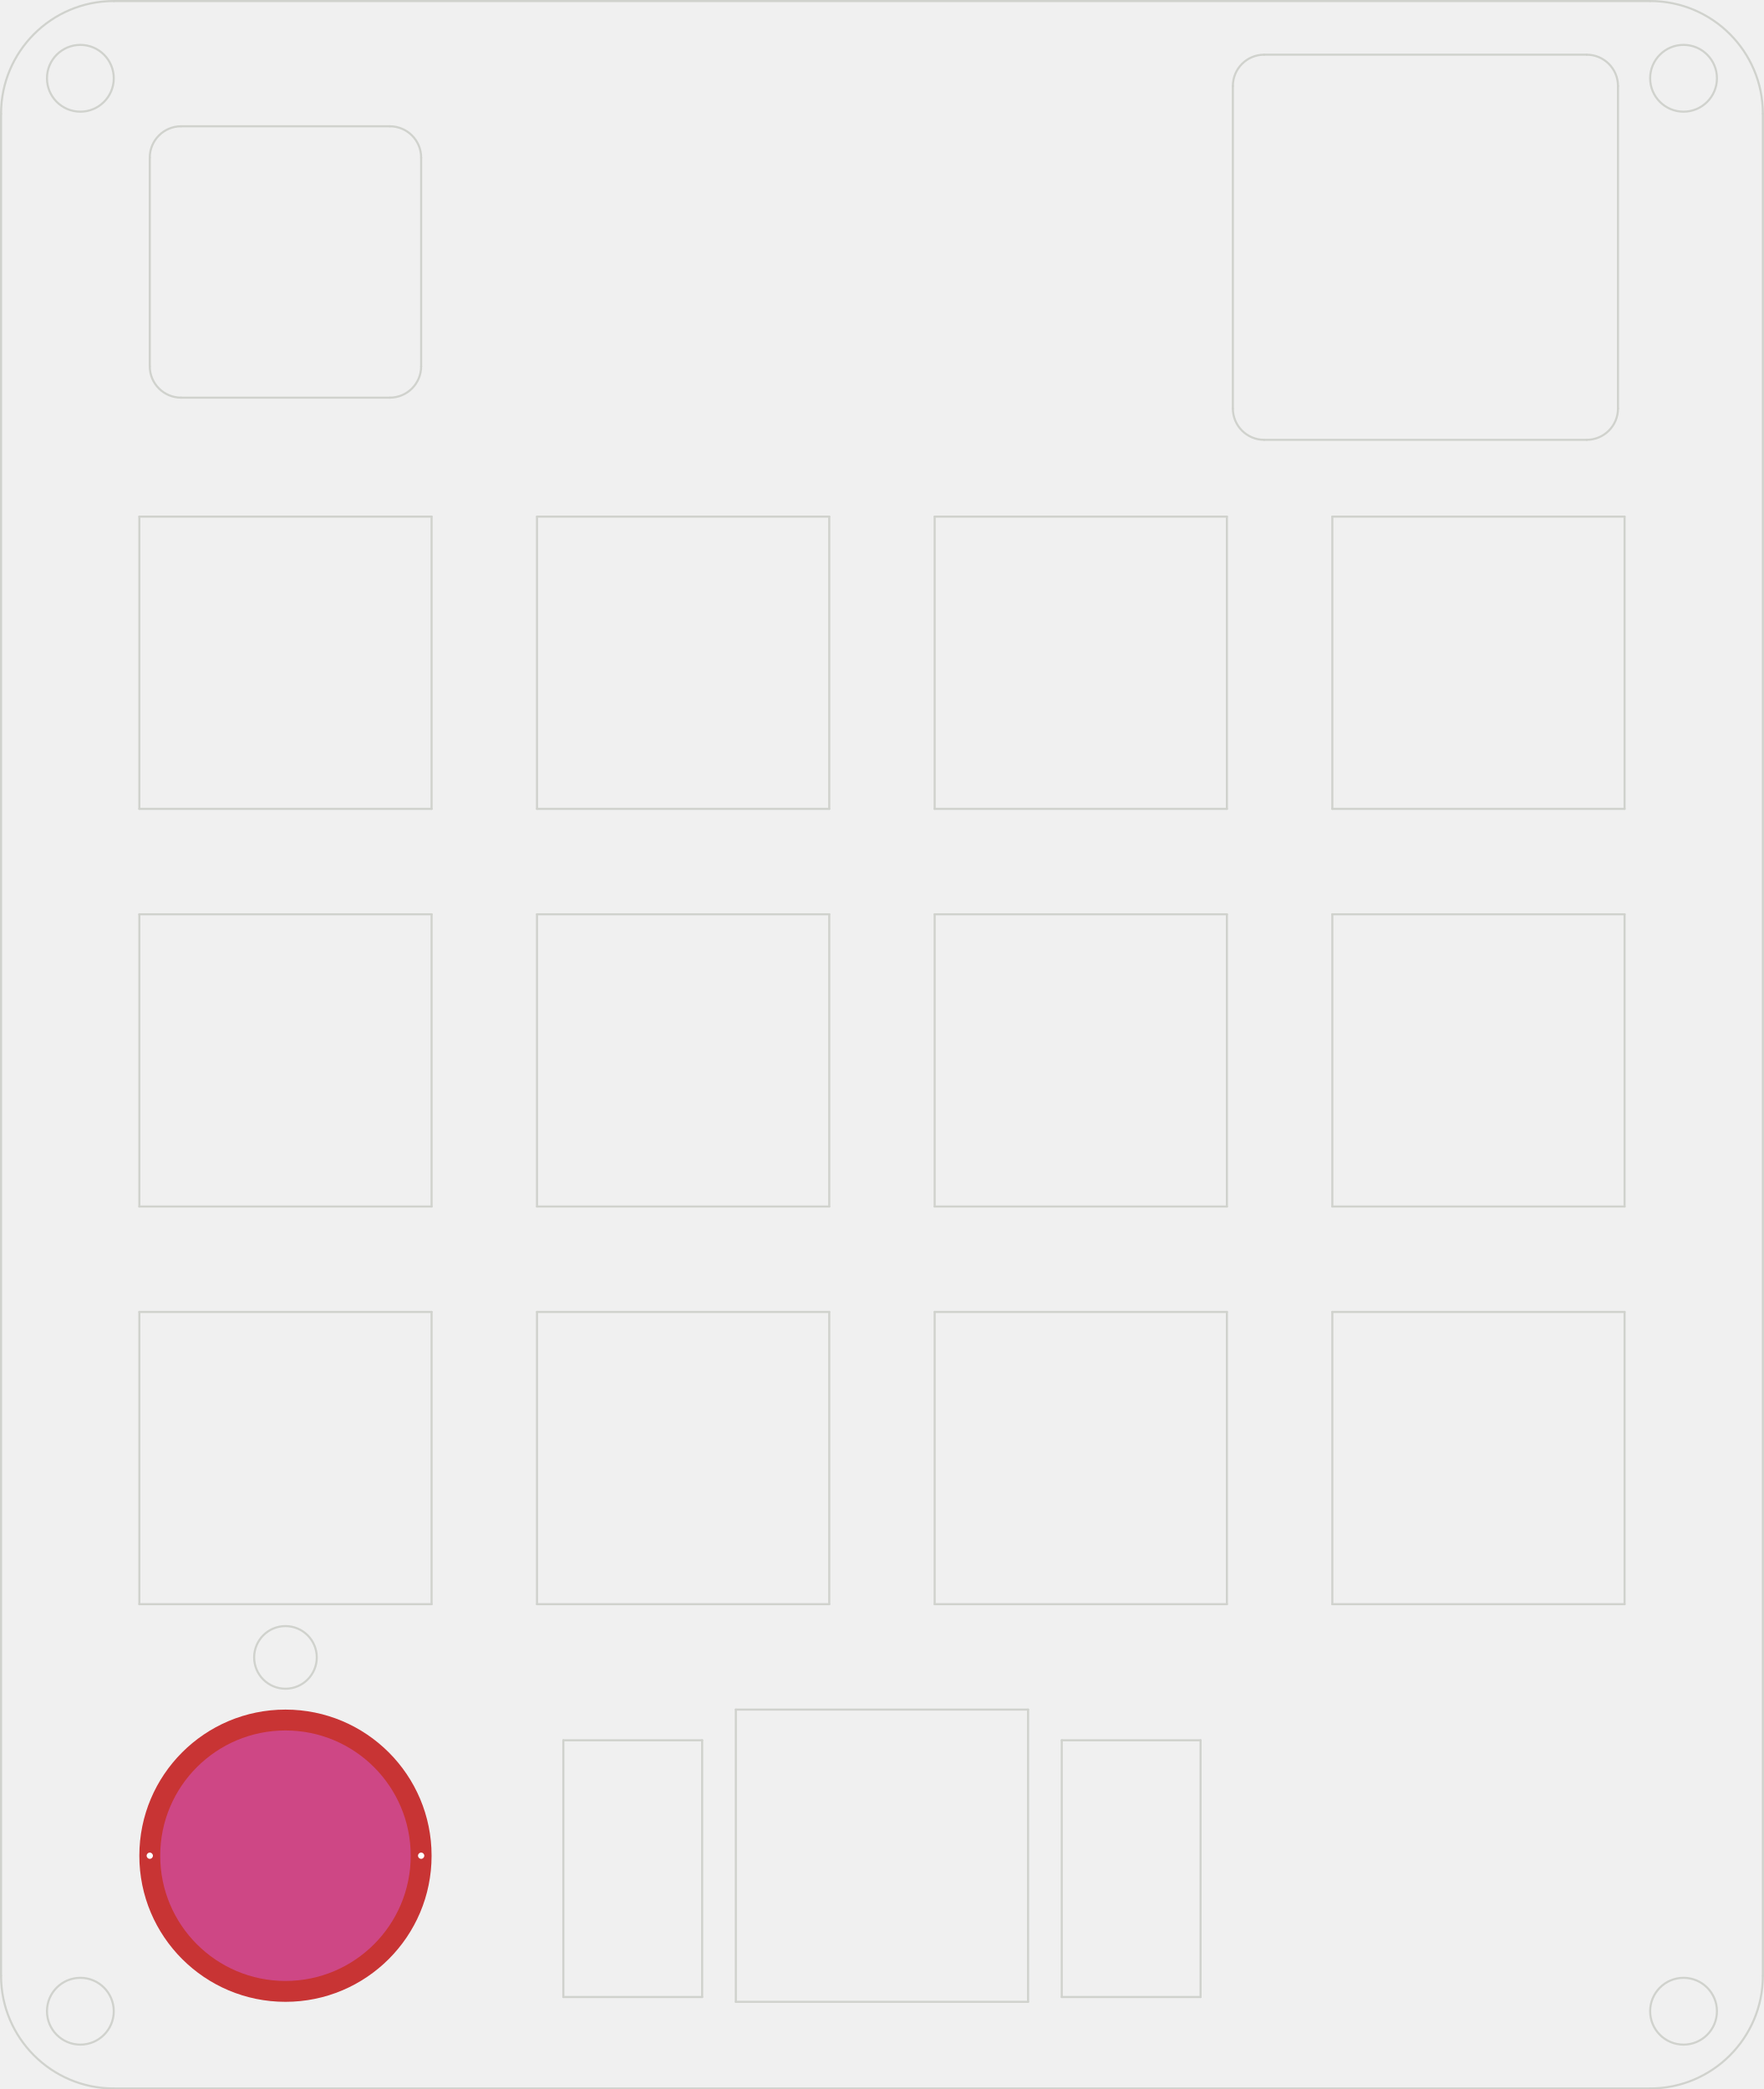
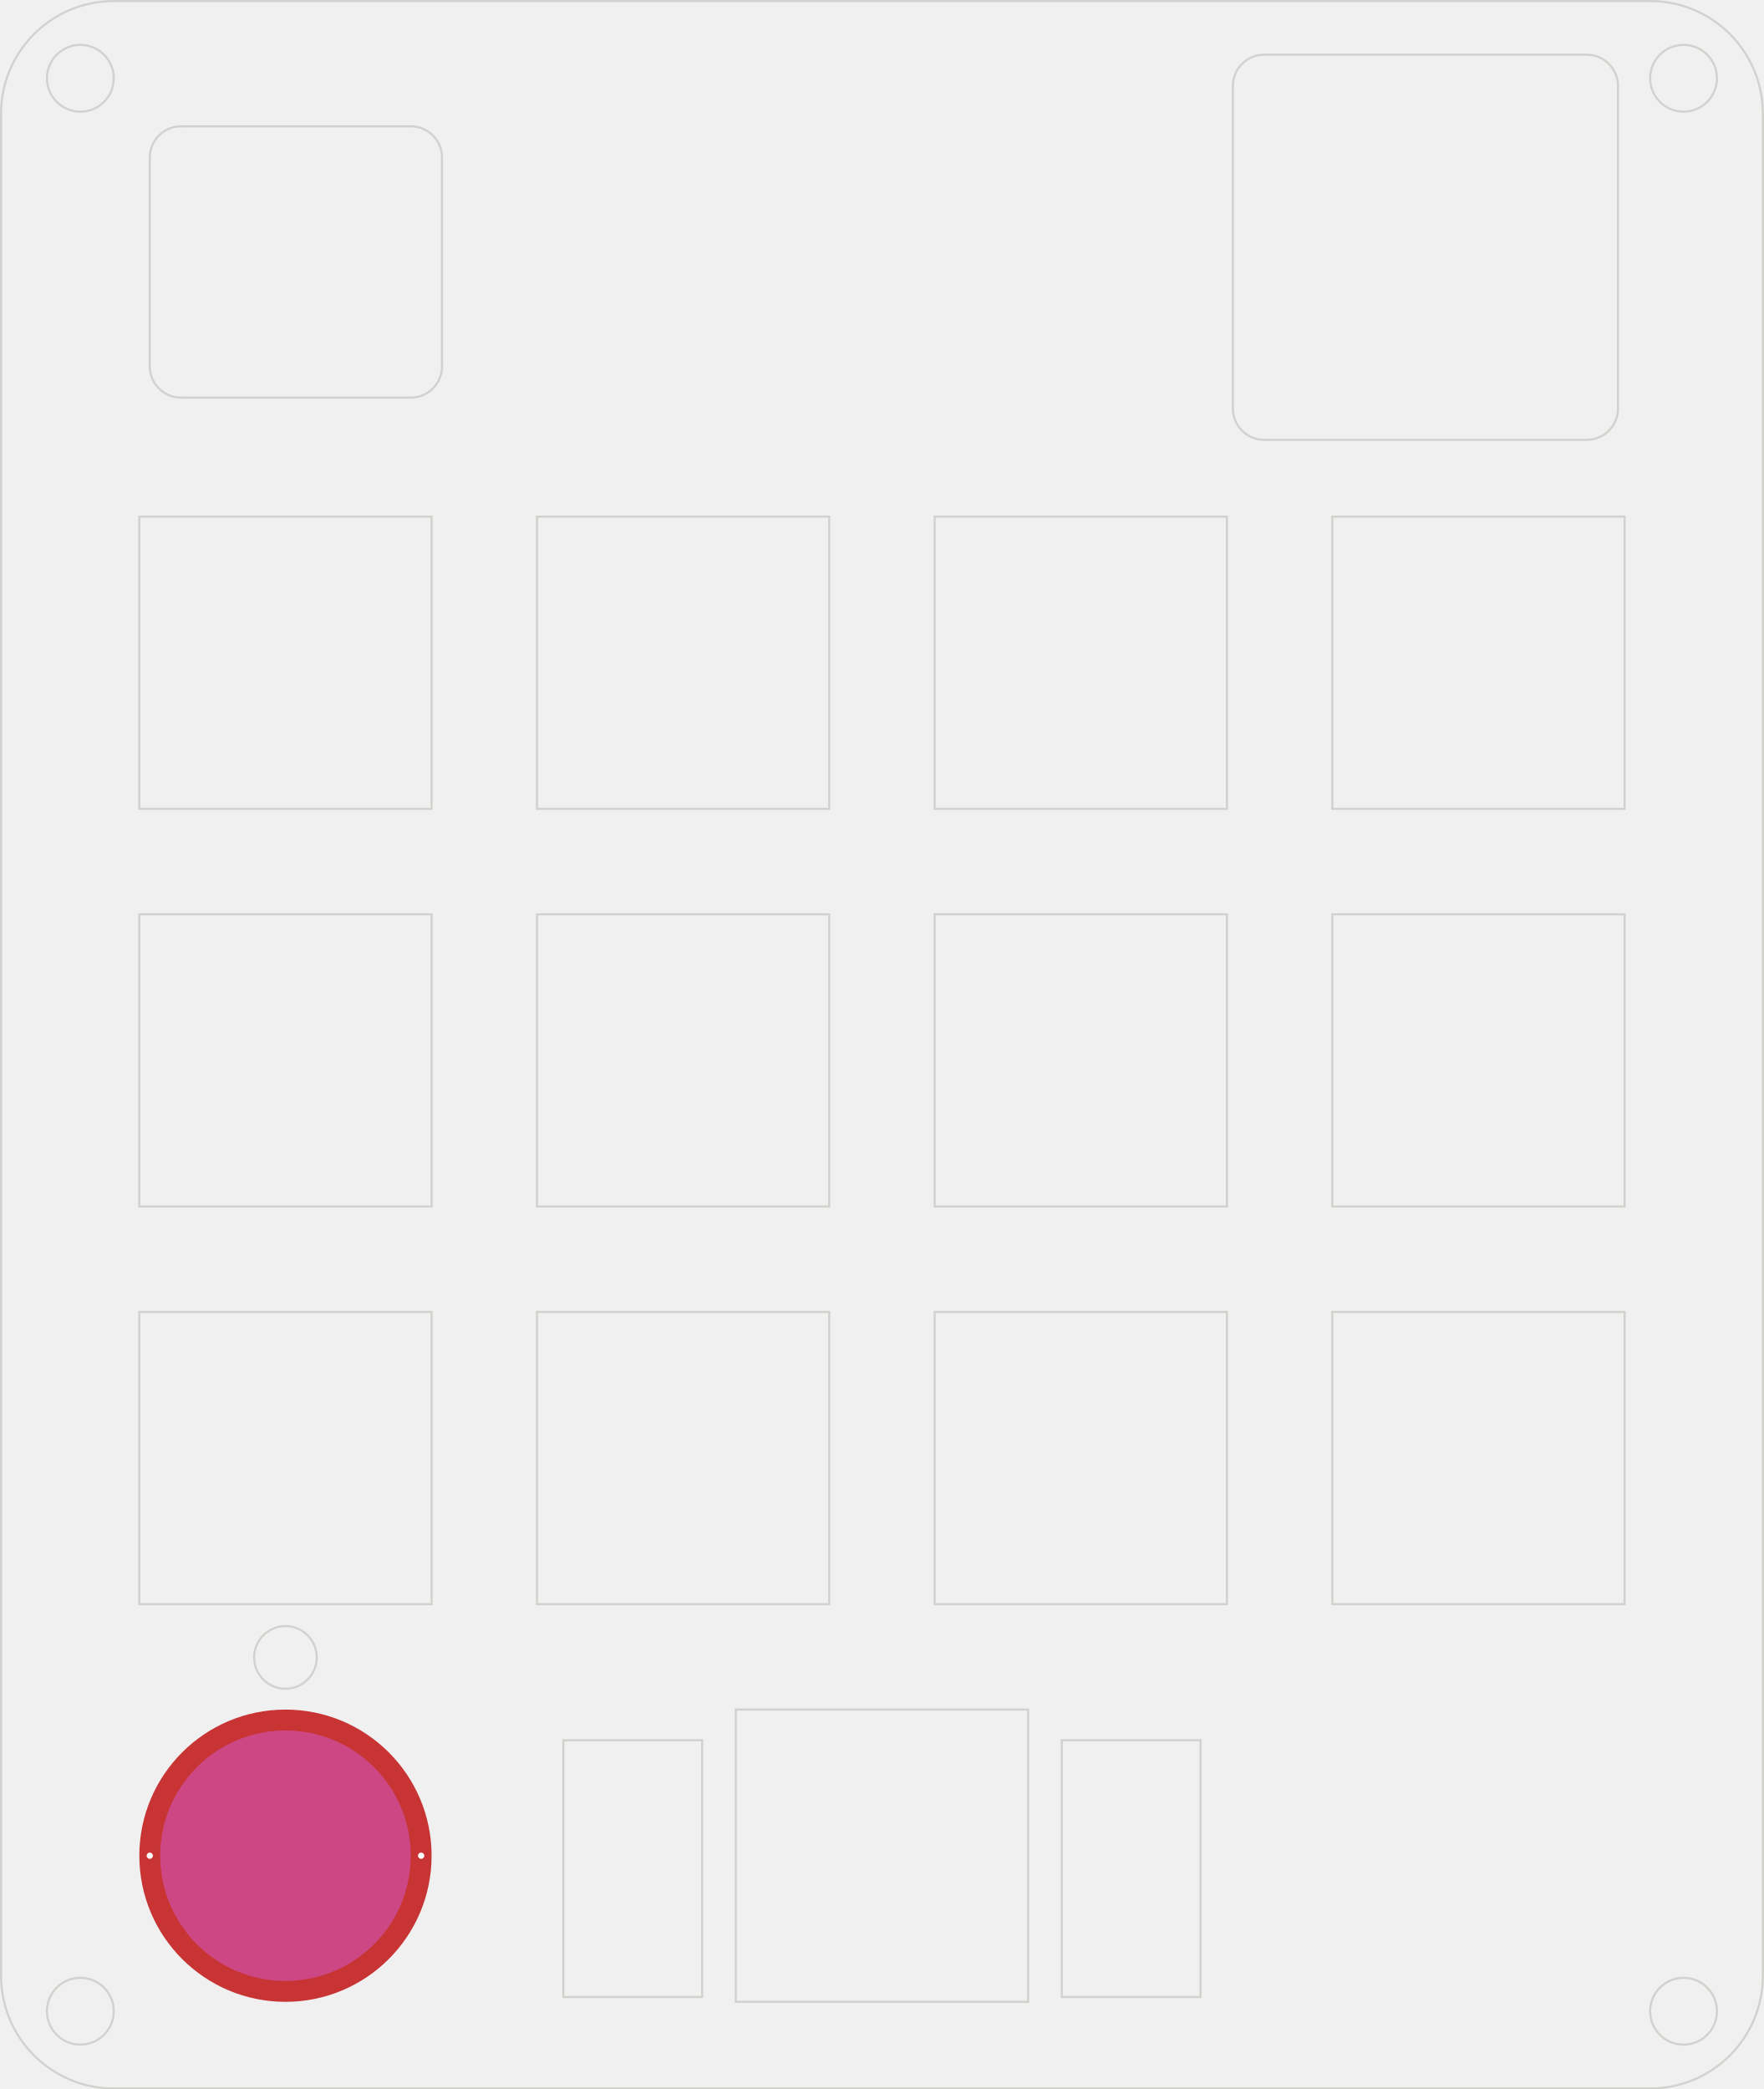
<svg xmlns="http://www.w3.org/2000/svg" version="1.1" width="84.48mm" height="100.076mm" viewBox="0 0 84.48 100.076">
  <g style="fill:#000000; fill-opacity:1;stroke:#000000; stroke-opacity:1; stroke-linecap:round; stroke-linejoin:round;" transform="translate(0 0) scale(1 1)">
</g>
  <g style="fill:#C83434; fill-opacity:1; stroke:none;">
    <circle cx="13.675" cy="88.9" r="7" />
    <circle cx="7.175" cy="88.9" r="0.3" />
  </g>
  <g style="fill:#C83434; fill-opacity:1; stroke:none;">
    <circle cx="20.175" cy="88.9" r="0.3" />
  </g>
  <g style="fill:#D864FF; fill-opacity:0.4; stroke:none;">
    <circle cx="13.675" cy="88.9" r="6" />
  </g>
  <g style="fill:none;  stroke:#D0D2CD; stroke-width:0.1; stroke-opacity:1;  stroke-linecap:round; stroke-linejoin:round;">
    <path d="M5.45 0.05 L79.05 0.05 " />
    <path d="M84.45 5.45 A5.4 5.4 0.0 0 0 79.05 0.05" />
    <path d="M84.45 5.45 L84.45 94.65 " />
    <path d="M79.05 100.05 A5.4 5.4 0.0 0 0 84.45 94.65" />
    <path d="M79.05 100.05 L5.45 100.05 " />
    <path d="M0.05 94.65 A5.4 5.4 0.0 0 0 5.45 100.05" />
    <path d="M0.05 94.65 L0.05 5.45 " />
    <path d="M5.45 0.05 A5.4 5.4 0.0 0 0 0.05 5.45" />
    <path d="M6.675 24.75 L20.675 24.75 " />
    <path d="M20.675 24.75 L20.675 38.75 " />
    <path d="M20.675 38.75 L6.675 38.75 " />
    <path d="M6.675 38.75 L6.675 24.75 " />
    <path d="M25.725 24.75 L39.725 24.75 " />
    <path d="M39.725 24.75 L39.725 38.75 " />
    <path d="M39.725 38.75 L25.725 38.75 " />
    <path d="M25.725 38.75 L25.725 24.75 " />
    <path d="M44.775 24.75 L58.775 24.75 " />
    <path d="M58.775 24.75 L58.775 38.75 " />
    <path d="M58.775 38.75 L44.775 38.75 " />
    <path d="M44.775 38.75 L44.775 24.75 " />
    <path d="M63.825 24.75 L77.825 24.75 " />
    <path d="M77.825 24.75 L77.825 38.75 " />
    <path d="M77.825 38.75 L63.825 38.75 " />
    <path d="M63.825 38.75 L63.825 24.75 " />
    <path d="M6.675 43.8 L20.675 43.8 " />
    <path d="M20.675 43.8 L20.675 57.8 " />
    <path d="M20.675 57.8 L6.675 57.8 " />
    <path d="M6.675 57.8 L6.675 43.8 " />
    <path d="M25.725 43.8 L39.725 43.8 " />
    <path d="M39.725 43.8 L39.725 57.8 " />
    <path d="M39.725 57.8 L25.725 57.8 " />
    <path d="M25.725 57.8 L25.725 43.8 " />
    <path d="M44.775 43.8 L58.775 43.8 " />
    <path d="M58.775 43.8 L58.775 57.8 " />
    <path d="M58.775 57.8 L44.775 57.8 " />
    <path d="M44.775 57.8 L44.775 43.8 " />
    <path d="M63.825 43.8 L77.825 43.8 " />
    <path d="M77.825 43.8 L77.825 57.8 " />
    <path d="M77.825 57.8 L63.825 57.8 " />
    <path d="M63.825 57.8 L63.825 43.8 " />
    <path d="M6.675 62.85 L20.675 62.85 " />
    <path d="M20.675 62.85 L20.675 76.85 " />
    <path d="M20.675 76.85 L6.675 76.85 " />
    <path d="M6.675 76.85 L6.675 62.85 " />
    <path d="M25.725 62.85 L39.725 62.85 " />
    <path d="M39.725 62.85 L39.725 76.85 " />
    <path d="M39.725 76.85 L25.725 76.85 " />
    <path d="M25.725 76.85 L25.725 62.85 " />
    <path d="M44.775 62.85 L58.775 62.85 " />
    <path d="M58.775 62.85 L58.775 76.85 " />
    <path d="M58.775 76.85 L44.775 76.85 " />
    <path d="M44.775 76.85 L44.775 62.85 " />
    <path d="M63.825 62.85 L77.825 62.85 " />
    <path d="M77.825 62.85 L77.825 76.85 " />
    <path d="M77.825 76.85 L63.825 76.85 " />
    <path d="M63.825 76.85 L63.825 62.85 " />
    <path d="M35.25 81.9 L49.25 81.9 " />
    <path d="M49.25 81.9 L49.25 95.9 " />
    <path d="M49.25 95.9 L35.25 95.9 " />
    <path d="M35.25 95.9 L35.25 81.9 " />
    <path d="M26.987 83.37 L33.637 83.37 " />
    <path d="M33.637 83.37 L33.637 95.67 " />
    <path d="M33.637 95.67 L26.987 95.67 " />
    <path d="M26.987 95.67 L26.987 83.37 " />
    <path d="M50.863 83.37 L57.513 83.37 " />
    <path d="M57.513 83.37 L57.513 95.67 " />
    <path d="M57.513 95.67 L50.863 95.67 " />
    <path d="M50.863 95.67 L50.863 83.37 " />
-     <path d="M8.675 6.05 L18.675 6.05 " />
-     <path d="M20.175 7.55 A1.5 1.5 0.0 0 0 18.675 6.05" />
-     <path d="M20.175 7.55 L20.175 17.55 " />
-     <path d="M18.675 19.05 A1.5 1.5 0.0 0 0 20.175 17.55" />
-     <path d="M18.675 19.05 L8.675 19.05 " />
+     <path d="M8.675 6.05 L19.675 6.05 " />
+     <path d="M21.175 7.55 A1.5 1.5 0.0 0 0 19.675 6.05" />
+     <path d="M21.175 7.55 L21.175 17.55 " />
+     <path d="M19.675 19.05 A1.5 1.5 0.0 0 0 21.175 17.55" />
+     <path d="M19.675 19.05 L8.675 19.05 " />
    <path d="M7.175 17.55 A1.5 1.5 0.0 0 0 8.675 19.05" />
    <path d="M7.175 17.55 L7.175 7.55 " />
    <path d="M8.675 6.05 A1.5 1.5 0.0 0 0 7.175 7.55" />
    <path d="M60.56 2.62 L76.01 2.62 " />
    <path d="M77.51 4.12 A1.5 1.5 0.0 0 0 76.01 2.62" />
    <path d="M77.51 4.12 L77.51 19.57 " />
    <path d="M76.01 21.07 A1.5 1.5 0.0 0 0 77.51 19.57" />
    <path d="M76.01 21.07 L60.56 21.07 " />
    <path d="M59.06 19.57 A1.5 1.5 0.0 0 0 60.56 21.07" />
    <path d="M59.06 19.57 L59.06 4.12 " />
    <path d="M60.56 2.62 A1.5 1.5 0.0 0 0 59.06 4.12" />
    <circle cx="13.675" cy="79.4" r="1.5" />
    <circle cx="3.85" cy="3.75" r="1.6" />
    <circle cx="80.65" cy="3.75" r="1.6" />
    <circle cx="3.85" cy="96.35" r="1.6" />
    <circle cx="80.65" cy="96.35" r="1.6" />
  </g>
  <g style="fill:#FFFFFF; fill-opacity:1; stroke:none;">
    <circle cx="7.175" cy="88.9" r="0.15" />
  </g>
  <g style="fill:#FFFFFF; fill-opacity:1; stroke:none;">
    <circle cx="20.175" cy="88.9" r="0.15" />
  </g>
</svg>
